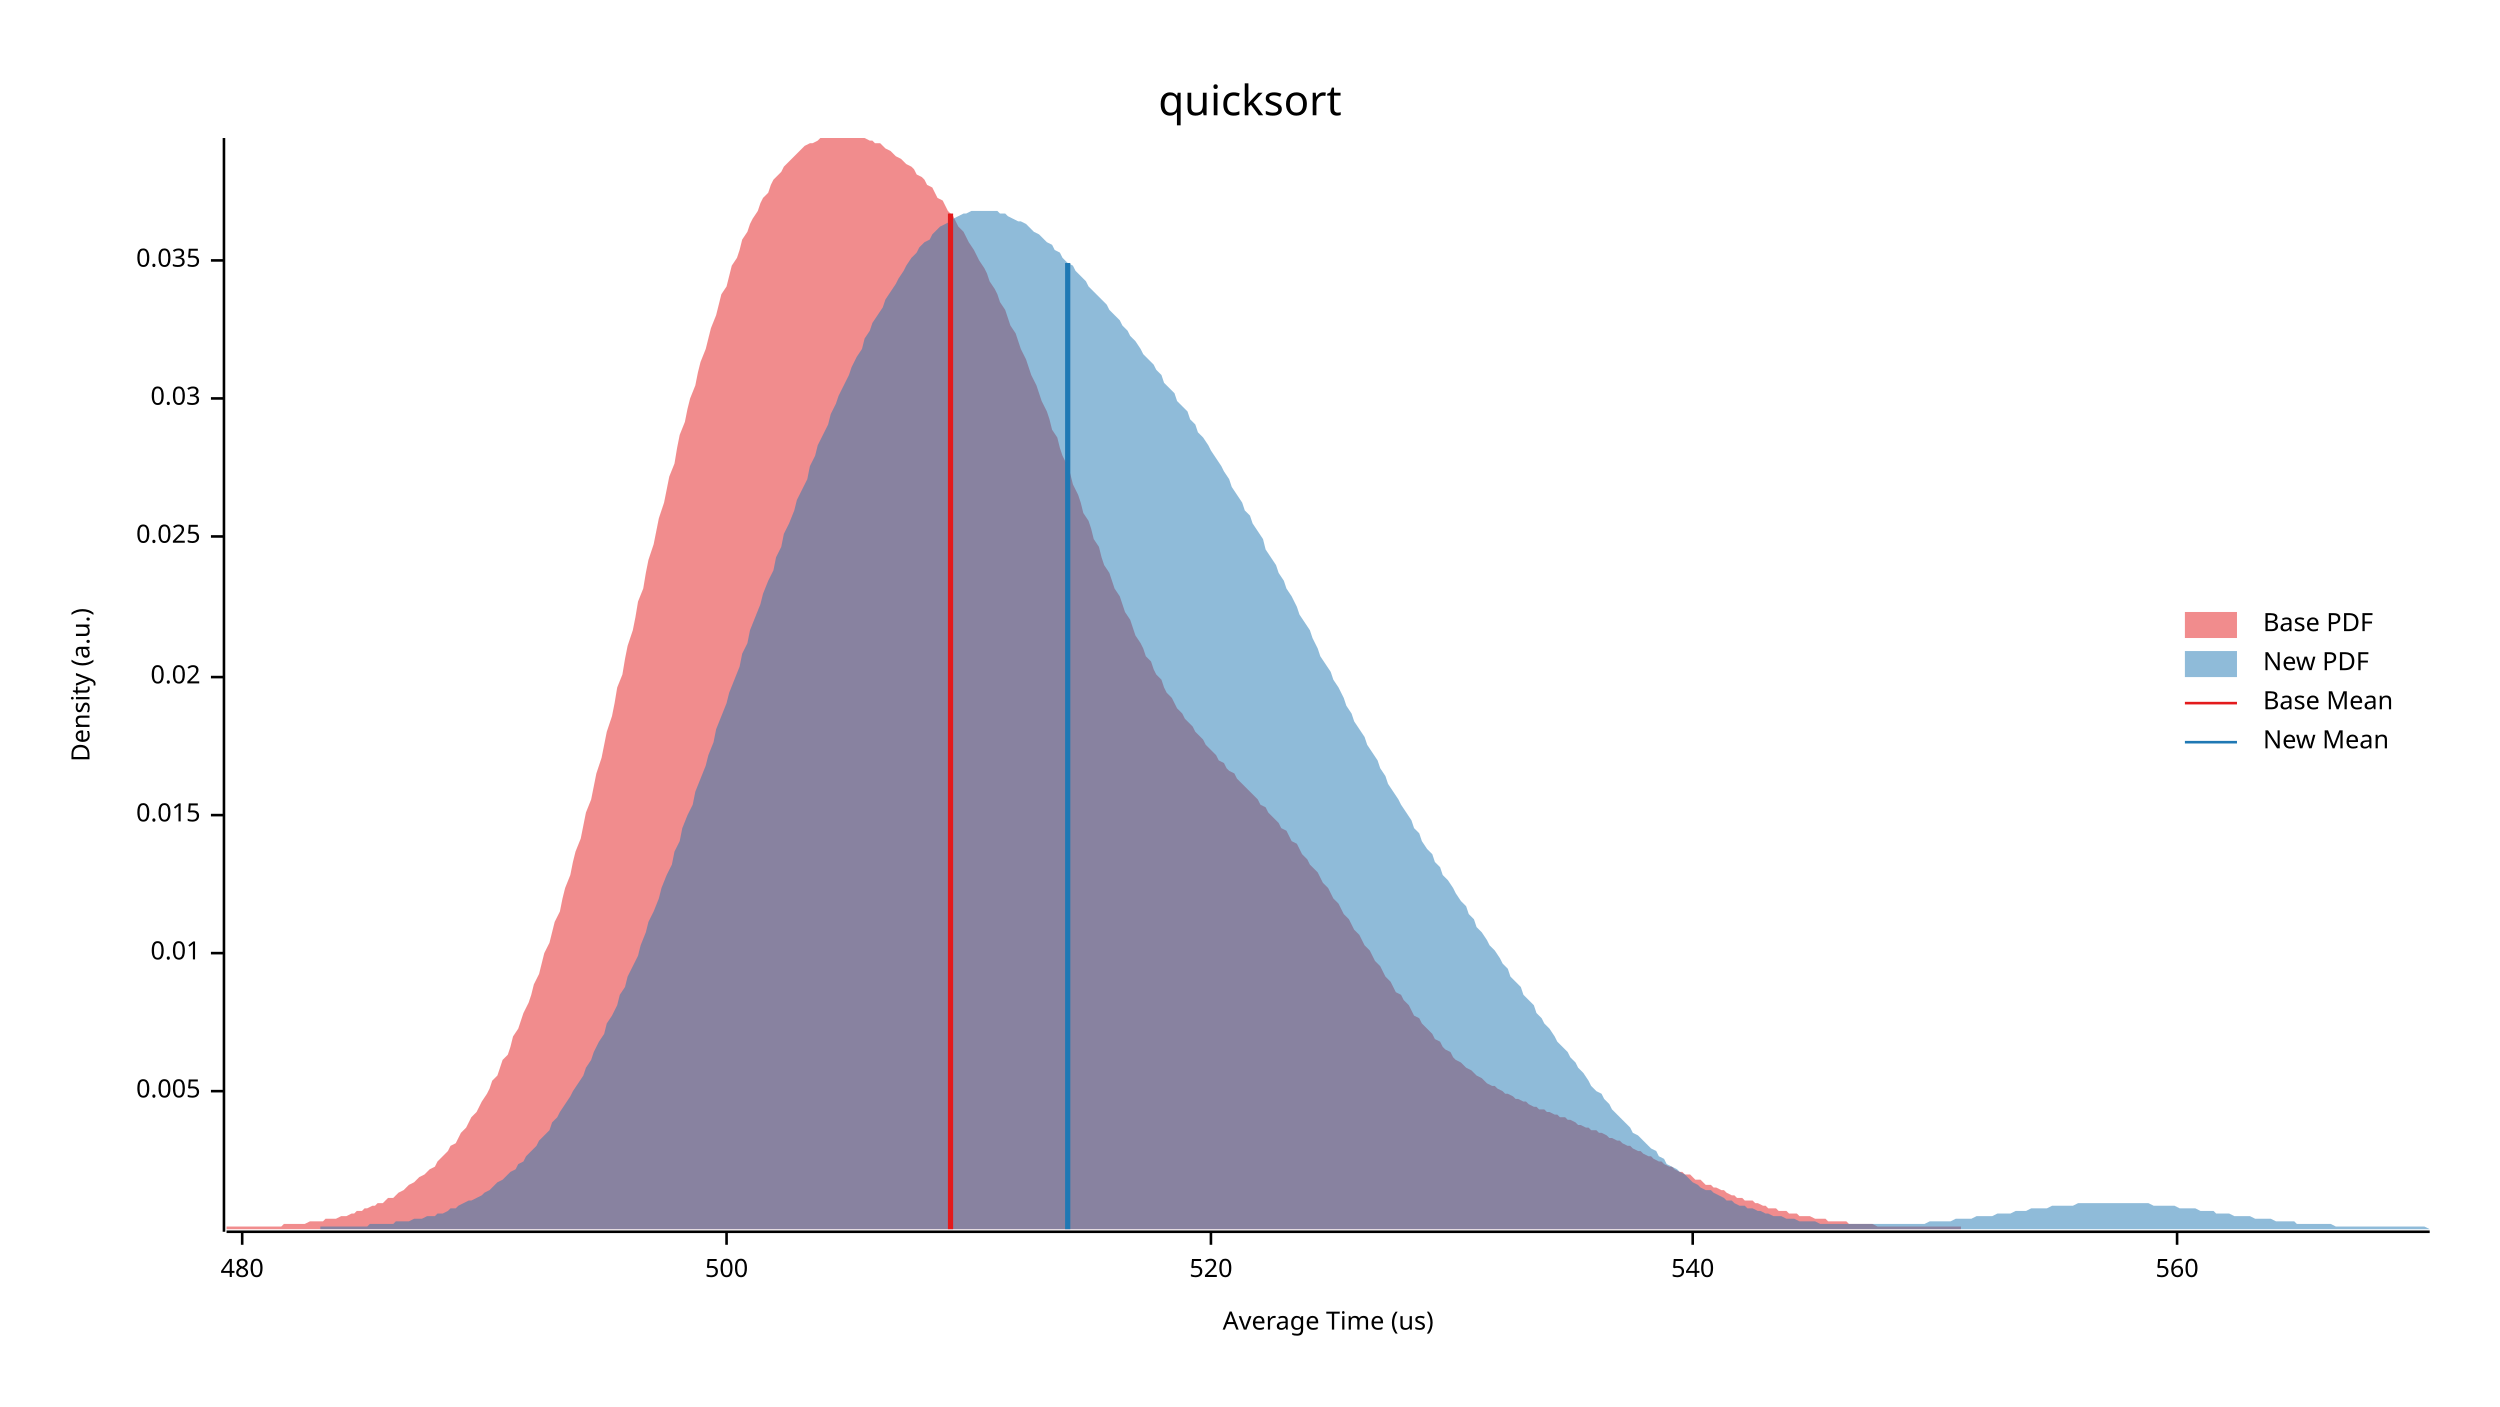
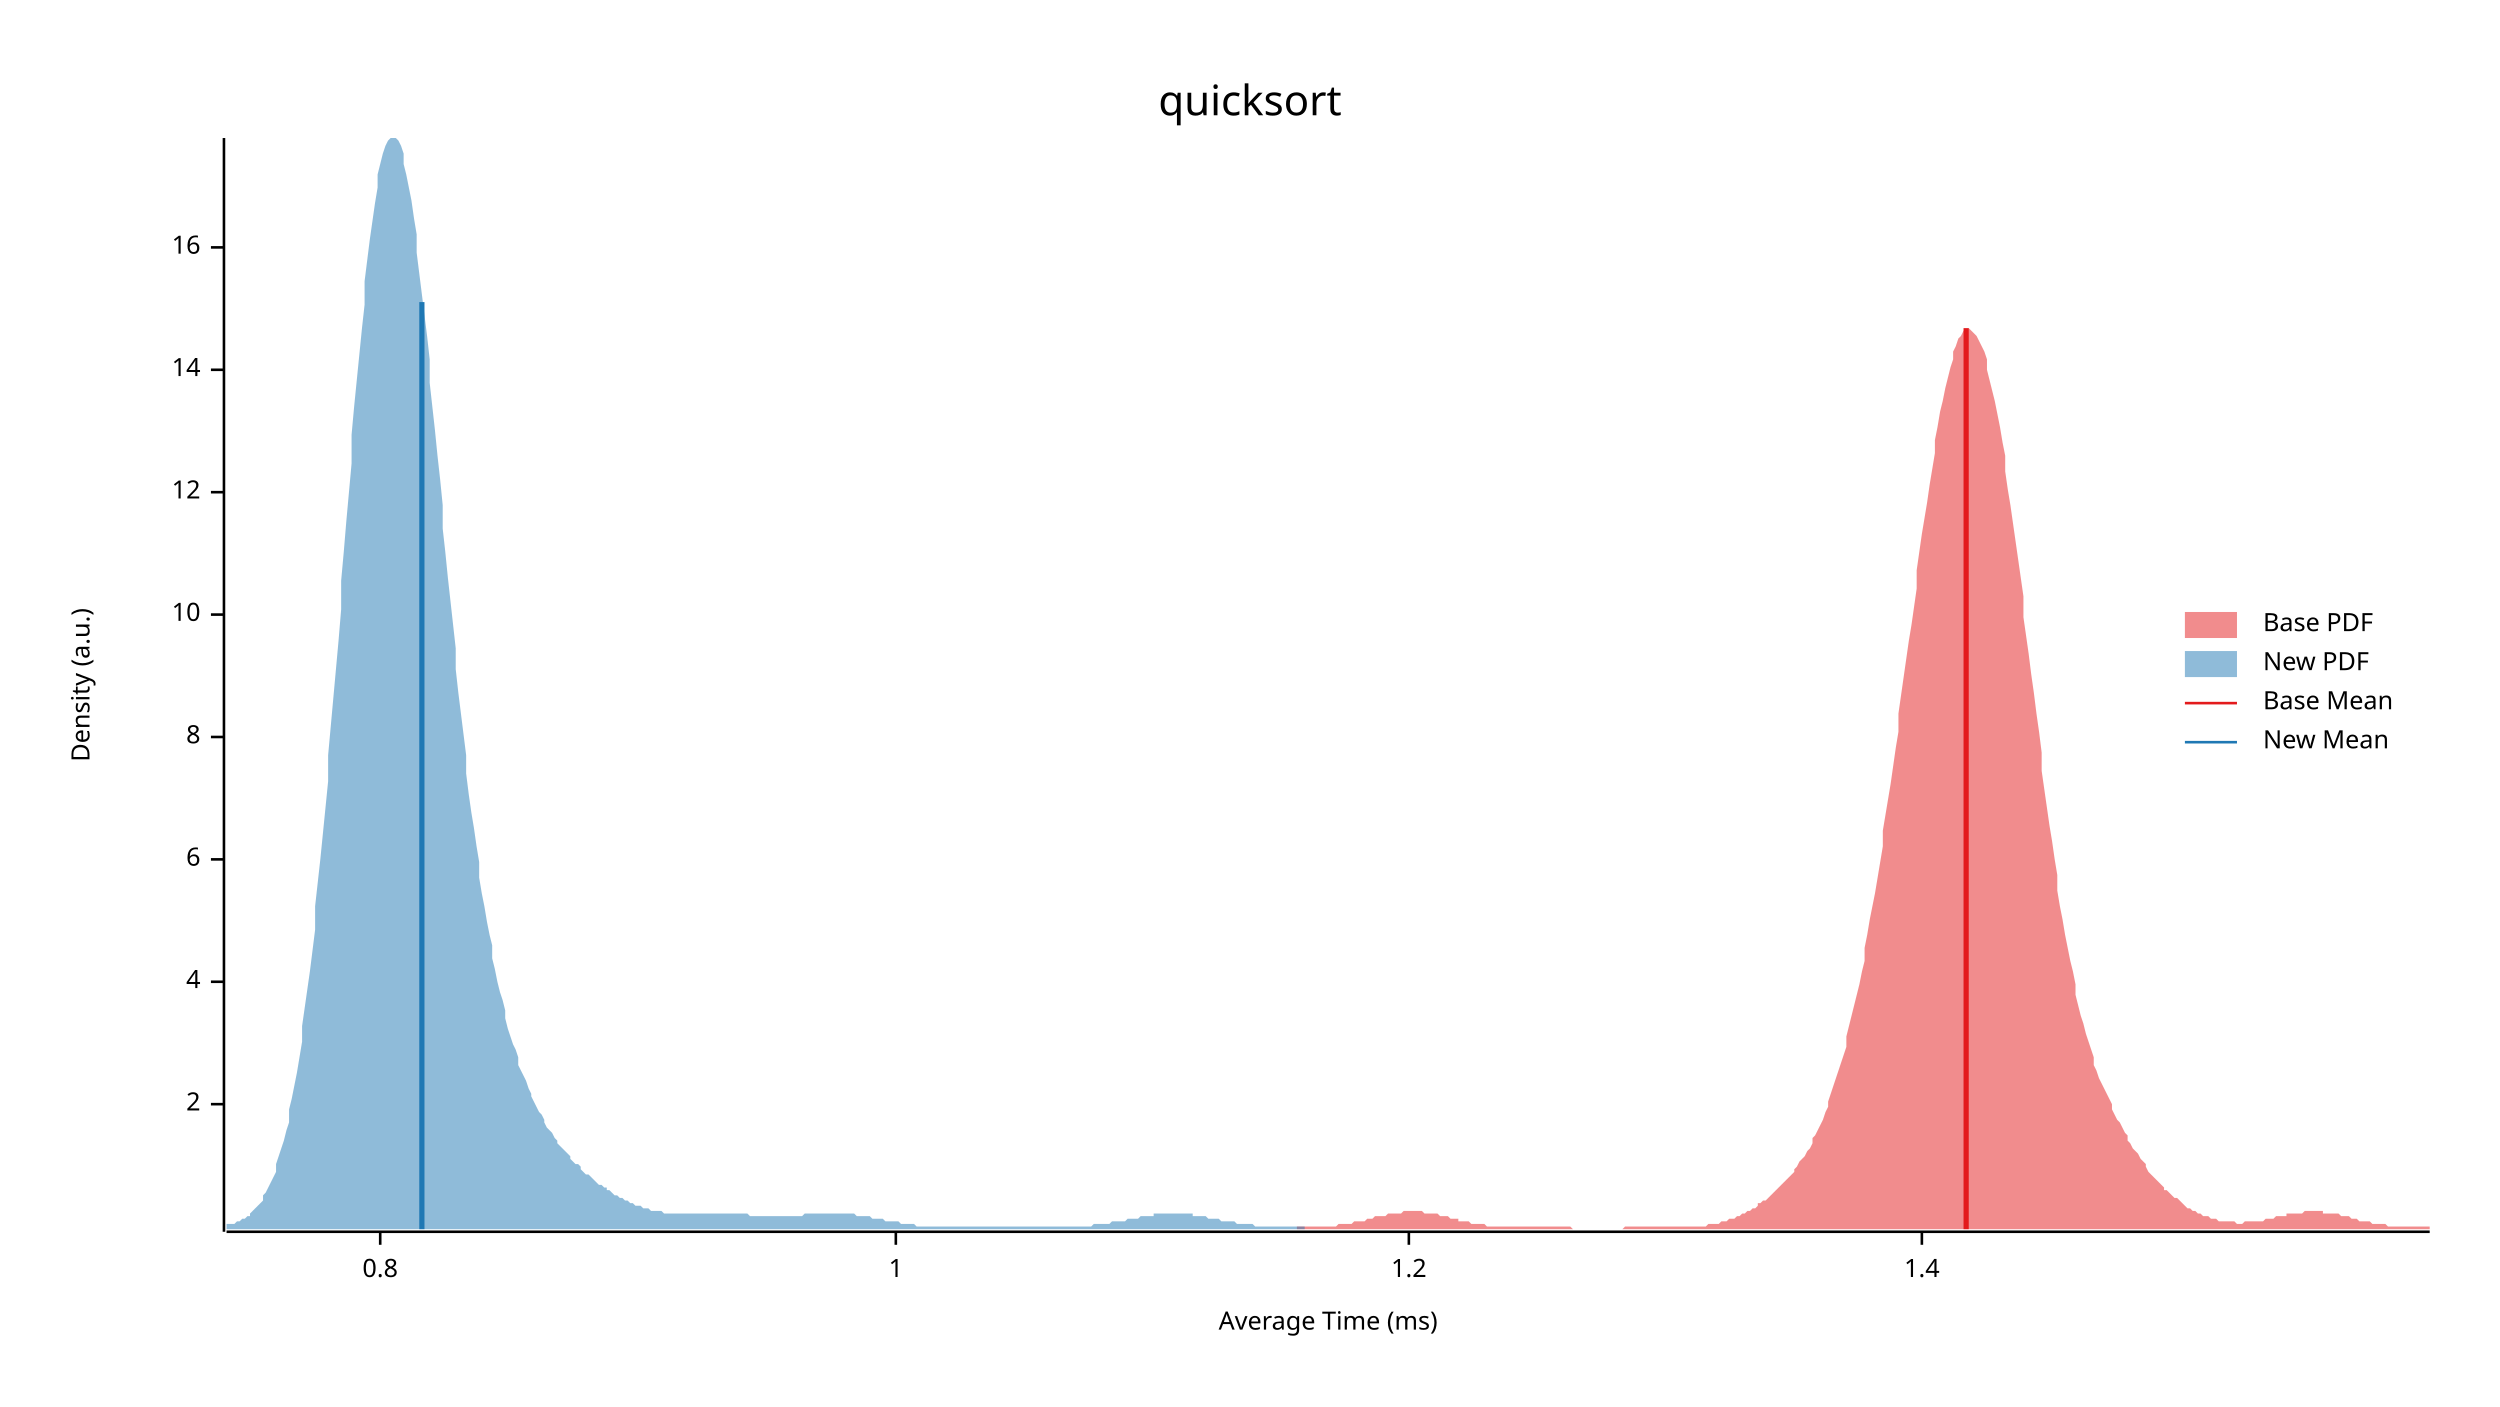
<svg xmlns="http://www.w3.org/2000/svg" width="960" height="540" viewBox="0 0 960 540">
  <text x="480" y="32" dy="0.76em" text-anchor="middle" font-family="sans-serif" font-size="16.129" opacity="1" fill="#000000">
quicksort
</text>
  <text x="27" y="263" dy="0.76em" text-anchor="middle" font-family="sans-serif" font-size="9.677" opacity="1" fill="#000000" transform="rotate(270, 27, 263)">
Density (a.u.)
</text>
  <text x="510" y="513" dy="-0.5ex" text-anchor="middle" font-family="sans-serif" font-size="9.677" opacity="1" fill="#000000">
- Average Time (us)
+ Average Time (ms)
</text>
  <polyline fill="none" opacity="1" stroke="#000000" stroke-width="1" points="86,53 86,473 " />
-   <text x="77" y="419" dy="0.5ex" text-anchor="end" font-family="sans-serif" font-size="9.677" opacity="1" fill="#000000">
- 0.005
+   <text x="77" y="424" dy="0.5ex" text-anchor="end" font-family="sans-serif" font-size="9.677" opacity="1" fill="#000000">
+ 2
</text>
-   <polyline fill="none" opacity="1" stroke="#000000" stroke-width="1" points="81,419 86,419 " />
-   <text x="77" y="366" dy="0.5ex" text-anchor="end" font-family="sans-serif" font-size="9.677" opacity="1" fill="#000000">
- 0.01
+   <polyline fill="none" opacity="1" stroke="#000000" stroke-width="1" points="81,424 86,424 " />
+   <text x="77" y="377" dy="0.5ex" text-anchor="end" font-family="sans-serif" font-size="9.677" opacity="1" fill="#000000">
+ 4
</text>
-   <polyline fill="none" opacity="1" stroke="#000000" stroke-width="1" points="81,366 86,366 " />
-   <text x="77" y="313" dy="0.5ex" text-anchor="end" font-family="sans-serif" font-size="9.677" opacity="1" fill="#000000">
- 0.015
+   <polyline fill="none" opacity="1" stroke="#000000" stroke-width="1" points="81,377 86,377 " />
+   <text x="77" y="330" dy="0.5ex" text-anchor="end" font-family="sans-serif" font-size="9.677" opacity="1" fill="#000000">
+ 6
</text>
-   <polyline fill="none" opacity="1" stroke="#000000" stroke-width="1" points="81,313 86,313 " />
-   <text x="77" y="260" dy="0.5ex" text-anchor="end" font-family="sans-serif" font-size="9.677" opacity="1" fill="#000000">
- 0.02
+   <polyline fill="none" opacity="1" stroke="#000000" stroke-width="1" points="81,330 86,330 " />
+   <text x="77" y="283" dy="0.5ex" text-anchor="end" font-family="sans-serif" font-size="9.677" opacity="1" fill="#000000">
+ 8
</text>
-   <polyline fill="none" opacity="1" stroke="#000000" stroke-width="1" points="81,260 86,260 " />
-   <text x="77" y="206" dy="0.5ex" text-anchor="end" font-family="sans-serif" font-size="9.677" opacity="1" fill="#000000">
- 0.025
+   <polyline fill="none" opacity="1" stroke="#000000" stroke-width="1" points="81,283 86,283 " />
+   <text x="77" y="236" dy="0.5ex" text-anchor="end" font-family="sans-serif" font-size="9.677" opacity="1" fill="#000000">
+ 10
</text>
-   <polyline fill="none" opacity="1" stroke="#000000" stroke-width="1" points="81,206 86,206 " />
-   <text x="77" y="153" dy="0.5ex" text-anchor="end" font-family="sans-serif" font-size="9.677" opacity="1" fill="#000000">
- 0.03
+   <polyline fill="none" opacity="1" stroke="#000000" stroke-width="1" points="81,236 86,236 " />
+   <text x="77" y="189" dy="0.5ex" text-anchor="end" font-family="sans-serif" font-size="9.677" opacity="1" fill="#000000">
+ 12
</text>
-   <polyline fill="none" opacity="1" stroke="#000000" stroke-width="1" points="81,153 86,153 " />
-   <text x="77" y="100" dy="0.5ex" text-anchor="end" font-family="sans-serif" font-size="9.677" opacity="1" fill="#000000">
- 0.035
+   <polyline fill="none" opacity="1" stroke="#000000" stroke-width="1" points="81,189 86,189 " />
+   <text x="77" y="142" dy="0.5ex" text-anchor="end" font-family="sans-serif" font-size="9.677" opacity="1" fill="#000000">
+ 14
</text>
-   <polyline fill="none" opacity="1" stroke="#000000" stroke-width="1" points="81,100 86,100 " />
+   <polyline fill="none" opacity="1" stroke="#000000" stroke-width="1" points="81,142 86,142 " />
+   <text x="77" y="95" dy="0.5ex" text-anchor="end" font-family="sans-serif" font-size="9.677" opacity="1" fill="#000000">
+ 16
+ </text>
+   <polyline fill="none" opacity="1" stroke="#000000" stroke-width="1" points="81,95 86,95 " />
  <polyline fill="none" opacity="1" stroke="#000000" stroke-width="1" points="87,473 933,473 " />
-   <text x="93" y="483" dy="0.76em" text-anchor="middle" font-family="sans-serif" font-size="9.677" opacity="1" fill="#000000">
- 480
+   <text x="146" y="483" dy="0.76em" text-anchor="middle" font-family="sans-serif" font-size="9.677" opacity="1" fill="#000000">
+ 0.8
</text>
-   <polyline fill="none" opacity="1" stroke="#000000" stroke-width="1" points="93,473 93,478 " />
-   <text x="279" y="483" dy="0.76em" text-anchor="middle" font-family="sans-serif" font-size="9.677" opacity="1" fill="#000000">
- 500
+   <polyline fill="none" opacity="1" stroke="#000000" stroke-width="1" points="146,473 146,478 " />
+   <text x="344" y="483" dy="0.76em" text-anchor="middle" font-family="sans-serif" font-size="9.677" opacity="1" fill="#000000">
+ 1
</text>
-   <polyline fill="none" opacity="1" stroke="#000000" stroke-width="1" points="279,473 279,478 " />
-   <text x="465" y="483" dy="0.76em" text-anchor="middle" font-family="sans-serif" font-size="9.677" opacity="1" fill="#000000">
- 520
+   <polyline fill="none" opacity="1" stroke="#000000" stroke-width="1" points="344,473 344,478 " />
+   <text x="541" y="483" dy="0.76em" text-anchor="middle" font-family="sans-serif" font-size="9.677" opacity="1" fill="#000000">
+ 1.2
</text>
-   <polyline fill="none" opacity="1" stroke="#000000" stroke-width="1" points="465,473 465,478 " />
-   <text x="650" y="483" dy="0.76em" text-anchor="middle" font-family="sans-serif" font-size="9.677" opacity="1" fill="#000000">
- 540
+   <polyline fill="none" opacity="1" stroke="#000000" stroke-width="1" points="541,473 541,478 " />
+   <text x="738" y="483" dy="0.76em" text-anchor="middle" font-family="sans-serif" font-size="9.677" opacity="1" fill="#000000">
+ 1.4
</text>
-   <polyline fill="none" opacity="1" stroke="#000000" stroke-width="1" points="650,473 650,478 " />
-   <text x="836" y="483" dy="0.76em" text-anchor="middle" font-family="sans-serif" font-size="9.677" opacity="1" fill="#000000">
- 560
- </text>
-   <polyline fill="none" opacity="1" stroke="#000000" stroke-width="1" points="836,473 836,478 " />
-   <polygon opacity="0.5" fill="#E31A1C" points="87,471 88,471 89,471 91,471 92,471 93,471 95,471 96,471 97,471 99,471 100,471 101,471 103,471 104,471 105,471 107,471 108,471 109,470 111,470 112,470 113,470 115,470 116,470 117,470 119,469 120,469 121,469 123,469 124,469 125,468 127,468 128,468 129,468 131,467 132,467 133,467 135,466 136,466 137,465 139,465 140,464 141,464 143,463 144,463 145,462 147,462 148,461 149,460 151,460 152,459 153,458 155,457 156,456 157,455 159,454 160,453 161,452 163,451 164,450 165,449 167,448 168,446 169,445 171,443 172,442 173,440 175,439 176,437 177,435 179,433 180,431 181,429 183,427 184,425 185,423 187,420 188,418 189,415 191,413 192,410 193,407 195,405 196,402 197,398 199,395 200,392 201,389 203,385 204,382 205,378 207,374 208,370 209,366 211,362 212,358 213,354 215,350 216,345 217,341 219,336 220,331 221,327 223,322 224,317 225,312 227,307 228,302 229,297 231,291 232,286 233,281 235,275 236,270 237,264 239,259 240,253 241,248 243,242 244,237 245,231 247,226 248,220 249,215 251,209 252,204 253,199 255,193 256,188 257,183 259,178 260,172 261,167 263,162 264,157 265,153 267,148 268,143 269,139 271,134 272,130 273,126 275,121 276,117 277,113 279,110 280,106 281,102 283,99 284,96 285,92 287,89 288,86 289,84 291,81 292,78 293,76 295,74 296,71 297,69 299,67 300,66 301,64 303,62 304,61 305,60 307,58 308,57 309,56 311,55 312,55 314,54 315,53 316,53 318,53 319,53 320,53 322,53 323,53 324,53 326,53 327,53 328,53 330,53 331,53 332,53 334,54 335,54 336,55 338,55 339,56 340,57 342,58 343,59 344,60 346,61 347,62 348,63 350,64 351,65 352,67 354,68 355,69 356,71 358,72 359,74 360,76 362,77 363,79 364,81 366,83 367,85 368,87 370,89 371,91 372,93 374,96 375,98 376,100 378,103 379,105 380,108 382,111 383,113 384,116 386,119 387,122 388,125 390,128 391,131 392,134 394,138 395,141 396,144 398,148 399,151 400,154 402,158 403,161 404,165 406,168 407,172 408,175 410,179 411,182 412,186 414,190 415,193 416,197 418,200 419,203 420,207 422,210 423,214 424,217 426,220 427,223 428,226 430,229 431,232 432,235 434,238 435,241 436,244 438,247 439,249 440,252 442,254 443,257 444,259 446,261 447,264 448,266 450,268 451,270 452,272 454,274 455,276 456,277 458,279 459,281 460,282 462,284 463,286 464,287 466,289 467,290 468,292 470,293 471,295 472,296 474,297 475,299 476,300 478,302 479,303 480,304 482,306 483,307 484,309 486,310 487,312 488,313 490,315 491,316 492,318 494,319 495,321 496,323 498,324 499,326 500,328 502,330 503,332 504,333 506,335 507,337 508,339 510,341 511,343 512,345 514,347 515,349 516,351 518,353 519,355 520,357 522,359 523,361 524,363 526,365 527,367 528,369 530,371 531,373 532,375 534,377 535,379 536,381 538,382 539,384 541,386 542,388 543,390 545,391 546,393 547,394 549,396 550,397 551,399 553,400 554,402 555,403 557,404 558,406 559,407 561,408 562,409 563,410 565,411 566,412 567,413 569,414 570,415 571,416 573,417 574,417 575,418 577,419 578,420 579,420 581,421 582,422 583,422 585,423 586,423 587,424 589,425 590,425 591,426 593,426 594,427 595,427 597,428 598,428 599,429 601,429 602,430 603,430 605,431 606,432 607,432 609,433 610,433 611,434 613,434 614,435 615,435 617,436 618,437 619,437 621,438 622,438 623,439 625,440 626,440 627,441 629,442 630,442 631,443 633,444 634,444 635,445 637,446 638,446 639,447 641,448 642,448 643,449 645,450 646,450 647,451 649,451 650,452 651,453 653,453 654,454 655,455 657,455 658,456 659,456 661,457 662,457 663,458 665,459 666,459 667,460 669,460 670,461 671,461 673,461 674,462 675,462 677,463 678,463 679,464 681,464 682,464 683,465 685,465 686,465 687,466 689,466 690,466 691,467 693,467 694,467 695,467 697,468 698,468 699,468 701,468 702,469 703,469 705,469 706,469 707,469 709,469 710,470 711,470 713,470 714,470 715,470 717,470 718,470 719,470 721,471 722,471 723,471 725,471 726,471 727,471 729,471 730,471 731,471 733,471 734,471 735,471 737,471 738,471 739,471 741,471 742,471 743,471 745,471 746,471 747,471 749,471 750,471 751,471 753,471 753,472 87,472 " />
-   <polygon opacity="0.5" fill="#1F78B4" points="123,471 125,471 126,471 128,471 129,471 131,471 133,471 134,471 136,471 138,471 139,471 141,471 142,470 144,470 146,470 147,470 149,470 151,470 152,469 154,469 155,469 157,469 159,468 160,468 162,468 164,467 165,467 167,467 168,466 170,466 172,465 173,464 175,464 176,463 178,462 180,461 181,461 183,460 185,459 186,458 188,457 189,456 191,454 193,453 194,452 196,450 198,449 199,447 201,446 202,444 204,442 206,440 207,438 209,436 211,434 212,431 214,429 215,427 217,424 219,421 220,419 222,416 224,413 225,410 227,407 228,404 230,400 232,397 233,393 235,390 237,386 238,382 240,379 241,375 243,371 245,367 246,363 248,358 249,354 251,350 253,345 254,341 256,336 258,332 259,327 261,323 262,318 264,313 266,309 267,304 269,299 271,294 272,290 274,285 275,280 277,275 279,270 280,266 282,261 284,256 285,251 287,247 288,242 290,237 292,232 293,228 295,223 297,219 298,214 300,210 301,205 303,201 305,196 306,192 308,188 310,184 311,179 313,175 314,171 316,167 318,163 319,159 321,155 322,152 324,148 326,144 327,141 329,137 331,134 332,130 334,127 335,124 337,121 339,118 340,115 342,112 344,109 345,107 347,104 348,102 350,99 352,97 353,95 355,93 357,92 358,90 360,88 361,87 363,86 365,85 366,84 368,83 370,82 371,82 373,81 374,81 376,81 378,81 379,81 381,81 383,81 384,82 386,82 387,83 389,84 391,85 392,85 394,86 396,88 397,89 399,90 400,91 402,93 404,94 405,96 407,97 408,99 410,101 412,102 413,104 415,106 417,108 418,110 420,112 421,113 423,115 425,117 426,119 428,121 430,123 431,125 433,127 434,129 436,131 438,134 439,136 441,138 443,140 444,142 446,144 447,147 449,149 451,151 452,154 454,156 456,158 457,161 459,163 460,166 462,168 464,171 465,173 467,176 469,179 470,181 472,184 473,187 475,190 477,193 478,196 480,198 481,201 483,204 485,207 486,211 488,214 490,217 491,220 493,223 494,226 496,229 498,233 499,236 501,239 503,242 504,245 506,249 507,252 509,255 511,258 512,261 514,264 516,268 517,271 519,274 520,277 522,280 524,283 525,286 527,289 529,292 530,295 532,298 533,301 535,304 537,307 538,309 540,312 542,315 543,318 545,320 546,323 548,326 550,328 551,331 553,333 554,336 556,338 558,341 559,343 561,346 563,348 564,351 566,353 567,356 569,358 571,361 572,363 574,365 576,368 577,370 579,372 580,375 582,377 584,379 585,382 587,384 589,386 590,389 592,391 593,393 595,395 597,398 598,400 600,402 602,404 603,406 605,408 606,410 608,412 610,415 611,417 613,419 615,420 616,422 618,424 619,426 621,428 623,430 624,431 626,433 627,435 629,436 631,438 632,439 634,441 636,442 637,444 639,445 640,447 642,448 644,449 645,450 647,451 649,453 650,454 652,455 653,456 655,457 657,457 658,458 660,459 662,460 663,461 665,461 666,462 668,463 670,463 671,464 673,464 675,465 676,465 678,466 679,466 681,467 683,467 684,467 686,468 688,468 689,468 691,469 692,469 694,469 696,469 697,469 699,470 701,470 702,470 704,470 705,470 707,470 709,470 710,470 712,470 713,470 715,470 717,470 718,470 720,470 722,470 723,470 725,470 726,470 728,470 730,470 731,470 733,470 735,470 736,470 738,470 739,470 741,469 743,469 744,469 746,469 748,469 749,469 751,468 752,468 754,468 756,468 757,468 759,467 761,467 762,467 764,467 765,467 767,466 769,466 770,466 772,466 774,465 775,465 777,465 778,465 780,464 782,464 783,464 785,464 786,464 788,463 790,463 791,463 793,463 795,463 796,463 798,462 799,462 801,462 803,462 804,462 806,462 808,462 809,462 811,462 812,462 814,462 816,462 817,462 819,462 821,462 822,462 824,462 825,462 827,463 829,463 830,463 832,463 834,463 835,463 837,464 838,464 840,464 842,464 843,464 845,465 847,465 848,465 850,465 851,466 853,466 855,466 856,466 858,467 859,467 861,467 863,467 864,467 866,468 868,468 869,468 871,468 872,468 874,469 876,469 877,469 879,469 881,469 882,470 884,470 885,470 887,470 889,470 890,470 892,470 894,470 895,470 897,471 898,471 900,471 902,471 903,471 905,471 907,471 908,471 910,471 911,471 913,471 915,471 916,471 918,471 920,471 921,471 923,471 924,471 926,471 928,471 929,471 931,471 933,472 933,472 123,472 " />
-   <polyline fill="none" opacity="1" stroke="#E31A1C" stroke-width="2" points="365,472 365,82 " />
-   <polyline fill="none" opacity="1" stroke="#1F78B4" stroke-width="2" points="410,472 410,101 " />
+   <polyline fill="none" opacity="1" stroke="#000000" stroke-width="1" points="738,473 738,478 " />
+   <polygon opacity="0.5" fill="#E31A1C" points="498,471 499,471 499,471 500,471 501,471 502,471 503,471 504,471 505,471 506,471 506,471 507,471 508,471 509,471 510,471 511,471 512,471 513,471 513,471 514,470 515,470 516,470 517,470 518,470 519,470 519,470 520,469 521,469 522,469 523,469 524,469 525,468 526,468 526,468 527,468 528,467 529,467 530,467 531,467 532,467 533,466 533,466 534,466 535,466 536,466 537,466 538,466 539,465 540,465 540,465 541,465 542,465 543,465 544,465 545,465 546,465 547,466 547,466 548,466 549,466 550,466 551,466 552,466 553,467 553,467 554,467 555,467 556,467 557,468 558,468 559,468 560,468 560,469 561,469 562,469 563,469 564,469 565,470 566,470 567,470 567,470 568,470 569,470 570,470 571,471 572,471 573,471 574,471 574,471 575,471 576,471 577,471 578,471 579,471 580,471 580,471 581,471 582,471 583,471 584,471 585,471 586,471 587,471 587,471 588,471 589,471 590,471 591,471 592,471 593,471 594,471 594,471 595,471 596,471 597,471 598,471 599,471 600,471 601,471 601,471 602,471 603,471 604,472 605,472 606,472 607,472 607,472 608,472 609,472 610,472 611,472 612,472 613,472 614,472 614,472 615,472 616,472 617,472 618,472 619,472 620,472 621,472 621,472 622,472 623,472 624,471 625,471 626,471 627,471 628,471 628,471 629,471 630,471 631,471 632,471 633,471 634,471 635,471 635,471 636,471 637,471 638,471 639,471 640,471 641,471 641,471 642,471 643,471 644,471 645,471 646,471 647,471 648,471 648,471 649,471 650,471 651,471 652,471 653,471 654,471 655,471 655,471 656,470 657,470 658,470 659,470 660,470 661,469 662,469 662,469 663,469 664,468 665,468 666,468 667,467 668,467 668,467 669,466 670,466 671,465 672,465 673,464 674,464 675,463 675,462 676,462 677,461 678,461 679,460 680,459 681,458 682,457 682,457 683,456 684,455 685,454 686,453 687,452 688,451 689,450 689,449 690,448 691,446 692,445 693,444 694,442 695,441 696,439 696,437 697,436 698,434 699,432 700,430 701,427 702,425 702,423 703,420 704,417 705,414 706,411 707,408 708,405 709,402 709,398 710,394 711,390 712,386 713,382 714,378 715,373 716,369 716,364 717,359 718,353 719,348 720,343 721,337 722,331 723,325 723,319 724,313 725,307 726,301 727,294 728,287 729,281 729,274 730,267 731,260 732,253 733,246 734,240 735,233 736,226 736,219 737,212 738,205 739,199 740,193 741,186 742,180 743,174 743,169 744,164 745,158 746,154 747,149 748,145 749,141 750,138 750,135 751,133 752,130 753,129 754,127 755,127 756,126 756,126 757,127 758,128 759,129 760,131 761,133 762,135 763,138 763,142 764,146 765,150 766,154 767,159 768,164 769,170 770,175 770,181 771,188 772,194 773,201 774,208 775,215 776,222 777,229 777,237 778,244 779,251 780,259 781,266 782,274 783,281 784,289 784,296 785,303 786,310 787,317 788,323 789,330 790,336 790,342 791,348 792,353 793,359 794,364 795,369 796,373 797,378 797,382 798,386 799,390 800,393 801,397 802,400 803,403 804,406 804,409 805,411 806,414 807,416 808,418 809,420 810,422 811,424 811,426 812,428 813,430 814,431 815,433 816,435 817,436 817,438 818,439 819,441 820,442 821,443 822,445 823,446 824,447 824,448 825,450 826,451 827,452 828,453 829,454 830,455 831,456 831,457 832,457 833,458 834,459 835,460 836,460 837,461 838,462 838,462 839,463 840,464 841,464 842,465 843,465 844,466 844,466 845,466 846,467 847,467 848,467 849,468 850,468 851,468 851,468 852,469 853,469 854,469 855,469 856,469 857,469 858,469 858,469 859,470 860,470 861,470 862,469 863,469 864,469 865,469 865,469 866,469 867,469 868,469 869,469 870,468 871,468 872,468 872,468 873,468 874,467 875,467 876,467 877,467 878,467 878,466 879,466 880,466 881,466 882,466 883,466 884,466 885,465 885,465 886,465 887,465 888,465 889,465 890,465 891,465 892,465 892,466 893,466 894,466 895,466 896,466 897,466 898,466 899,467 899,467 900,467 901,467 902,467 903,468 904,468 905,468 905,468 906,469 907,469 908,469 909,469 910,469 911,470 912,470 912,470 913,470 914,470 915,470 916,470 917,471 918,471 919,471 919,471 920,471 921,471 922,471 923,471 924,471 925,471 926,471 926,471 927,471 928,471 929,471 930,471 931,471 932,471 933,471 933,472 498,472 " />
+   <polygon opacity="0.5" fill="#1F78B4" points="87,471 87,470 88,470 89,470 90,470 91,469 91,469 92,469 93,468 94,468 95,467 96,467 96,466 97,465 98,464 99,463 100,462 101,461 101,459 102,458 103,456 104,454 105,452 106,450 106,447 107,444 108,441 109,438 110,434 111,431 111,426 112,422 113,417 114,412 115,406 116,400 116,394 117,387 118,380 119,373 120,365 121,357 121,348 122,339 123,330 124,320 125,310 126,300 126,290 127,279 128,268 129,257 130,246 131,234 131,223 132,212 133,200 134,189 135,178 135,167 136,156 137,146 138,136 139,126 140,117 140,108 141,100 142,92 143,85 144,78 145,72 145,67 146,63 147,59 148,56 149,54 150,53 150,53 151,53 152,53 153,54 154,56 155,59 155,63 156,67 157,72 158,77 159,84 160,90 160,97 161,105 162,113 163,121 164,129 165,138 165,147 166,156 167,165 168,175 169,184 170,194 170,203 171,212 172,222 173,231 174,240 175,249 175,257 176,266 177,274 178,282 179,290 179,297 180,305 181,312 182,318 183,325 184,331 184,337 185,343 186,348 187,354 188,359 189,363 189,368 190,372 191,377 192,381 193,384 194,388 194,391 195,395 196,398 197,401 198,403 199,406 199,409 200,411 201,413 202,415 203,418 204,420 204,421 205,423 206,425 207,427 208,428 209,430 209,431 210,433 211,434 212,435 213,437 214,438 214,439 215,440 216,441 217,442 218,443 219,444 219,445 220,446 221,447 222,447 223,448 223,449 224,450 225,451 226,451 227,452 228,453 228,453 229,454 230,455 231,455 232,456 233,456 233,457 234,457 235,458 236,459 237,459 238,460 238,460 239,460 240,461 241,461 242,462 243,462 243,462 244,463 245,463 246,463 247,464 248,464 248,464 249,464 250,465 251,465 252,465 253,465 253,465 254,465 255,466 256,466 257,466 258,466 258,466 259,466 260,466 261,466 262,466 263,466 263,466 264,466 265,466 266,466 267,466 267,466 268,466 269,466 270,466 271,466 272,466 272,466 273,466 274,466 275,466 276,466 277,466 277,466 278,466 279,466 280,466 281,466 282,466 282,466 283,466 284,466 285,466 286,466 287,466 287,466 288,467 289,467 290,467 291,467 292,467 292,467 293,467 294,467 295,467 296,467 297,467 297,467 298,467 299,467 300,467 301,467 302,467 302,467 303,467 304,467 305,467 306,467 307,467 307,467 308,467 309,466 310,466 311,466 311,466 312,466 313,466 314,466 315,466 316,466 316,466 317,466 318,466 319,466 320,466 321,466 321,466 322,466 323,466 324,466 325,466 326,466 326,466 327,466 328,466 329,467 330,467 331,467 331,467 332,467 333,467 334,467 335,468 336,468 336,468 337,468 338,468 339,468 340,469 341,469 341,469 342,469 343,469 344,469 345,469 346,470 346,470 347,470 348,470 349,470 350,470 351,470 351,470 352,471 353,471 354,471 355,471 355,471 356,471 357,471 358,471 359,471 360,471 360,471 361,471 362,471 363,471 364,471 365,471 365,471 366,471 367,471 368,471 369,471 370,471 370,471 371,471 372,471 373,471 374,471 375,471 375,471 376,471 377,471 378,471 379,471 380,471 380,471 381,471 382,471 383,471 384,471 385,471 385,471 386,471 387,471 388,471 389,471 390,471 390,471 391,471 392,471 393,471 394,471 395,471 395,471 396,471 397,471 398,471 399,471 399,471 400,471 401,471 402,471 403,471 404,471 404,471 405,471 406,471 407,471 408,471 409,471 409,471 410,471 411,471 412,471 413,471 414,471 414,471 415,471 416,471 417,471 418,471 419,471 419,471 420,470 421,470 422,470 423,470 424,470 424,470 425,470 426,470 427,469 428,469 429,469 429,469 430,469 431,469 432,469 433,468 434,468 434,468 435,468 436,468 437,468 438,467 439,467 439,467 440,467 441,467 442,467 443,467 443,466 444,466 445,466 446,466 447,466 448,466 448,466 449,466 450,466 451,466 452,466 453,466 453,466 454,466 455,466 456,466 457,466 458,466 458,467 459,467 460,467 461,467 462,467 463,467 463,467 464,468 465,468 466,468 467,468 468,468 468,468 469,469 470,469 471,469 472,469 473,469 473,469 474,469 475,470 476,470 477,470 478,470 478,470 479,470 480,470 481,470 482,471 483,471 483,471 484,471 485,471 486,471 487,471 487,471 488,471 489,471 490,471 491,471 492,471 492,471 493,471 494,471 495,471 496,471 497,471 497,471 498,471 499,471 500,471 501,471 501,472 87,472 " />
+   <polyline fill="none" opacity="1" stroke="#E31A1C" stroke-width="2" points="755,472 755,126 " />
+   <polyline fill="none" opacity="1" stroke="#1F78B4" stroke-width="2" points="162,472 162,116 " />
  <text x="869" y="235" dy="0.76em" text-anchor="start" font-family="sans-serif" font-size="9.677" opacity="1" fill="#000000">
Base PDF
</text>
  <text x="869" y="250" dy="0.76em" text-anchor="start" font-family="sans-serif" font-size="9.677" opacity="1" fill="#000000">
New PDF
</text>
  <text x="869" y="265" dy="0.76em" text-anchor="start" font-family="sans-serif" font-size="9.677" opacity="1" fill="#000000">
Base Mean
</text>
  <text x="869" y="280" dy="0.76em" text-anchor="start" font-family="sans-serif" font-size="9.677" opacity="1" fill="#000000">
New Mean
</text>
  <rect x="839" y="235" width="20" height="10" opacity="0.5" fill="#E31A1C" stroke="none" />
  <rect x="839" y="250" width="20" height="10" opacity="0.5" fill="#1F78B4" stroke="none" />
  <polyline fill="none" opacity="1" stroke="#E31A1C" stroke-width="1" points="839,270 859,270 " />
  <polyline fill="none" opacity="1" stroke="#1F78B4" stroke-width="1" points="839,285 859,285 " />
</svg>
